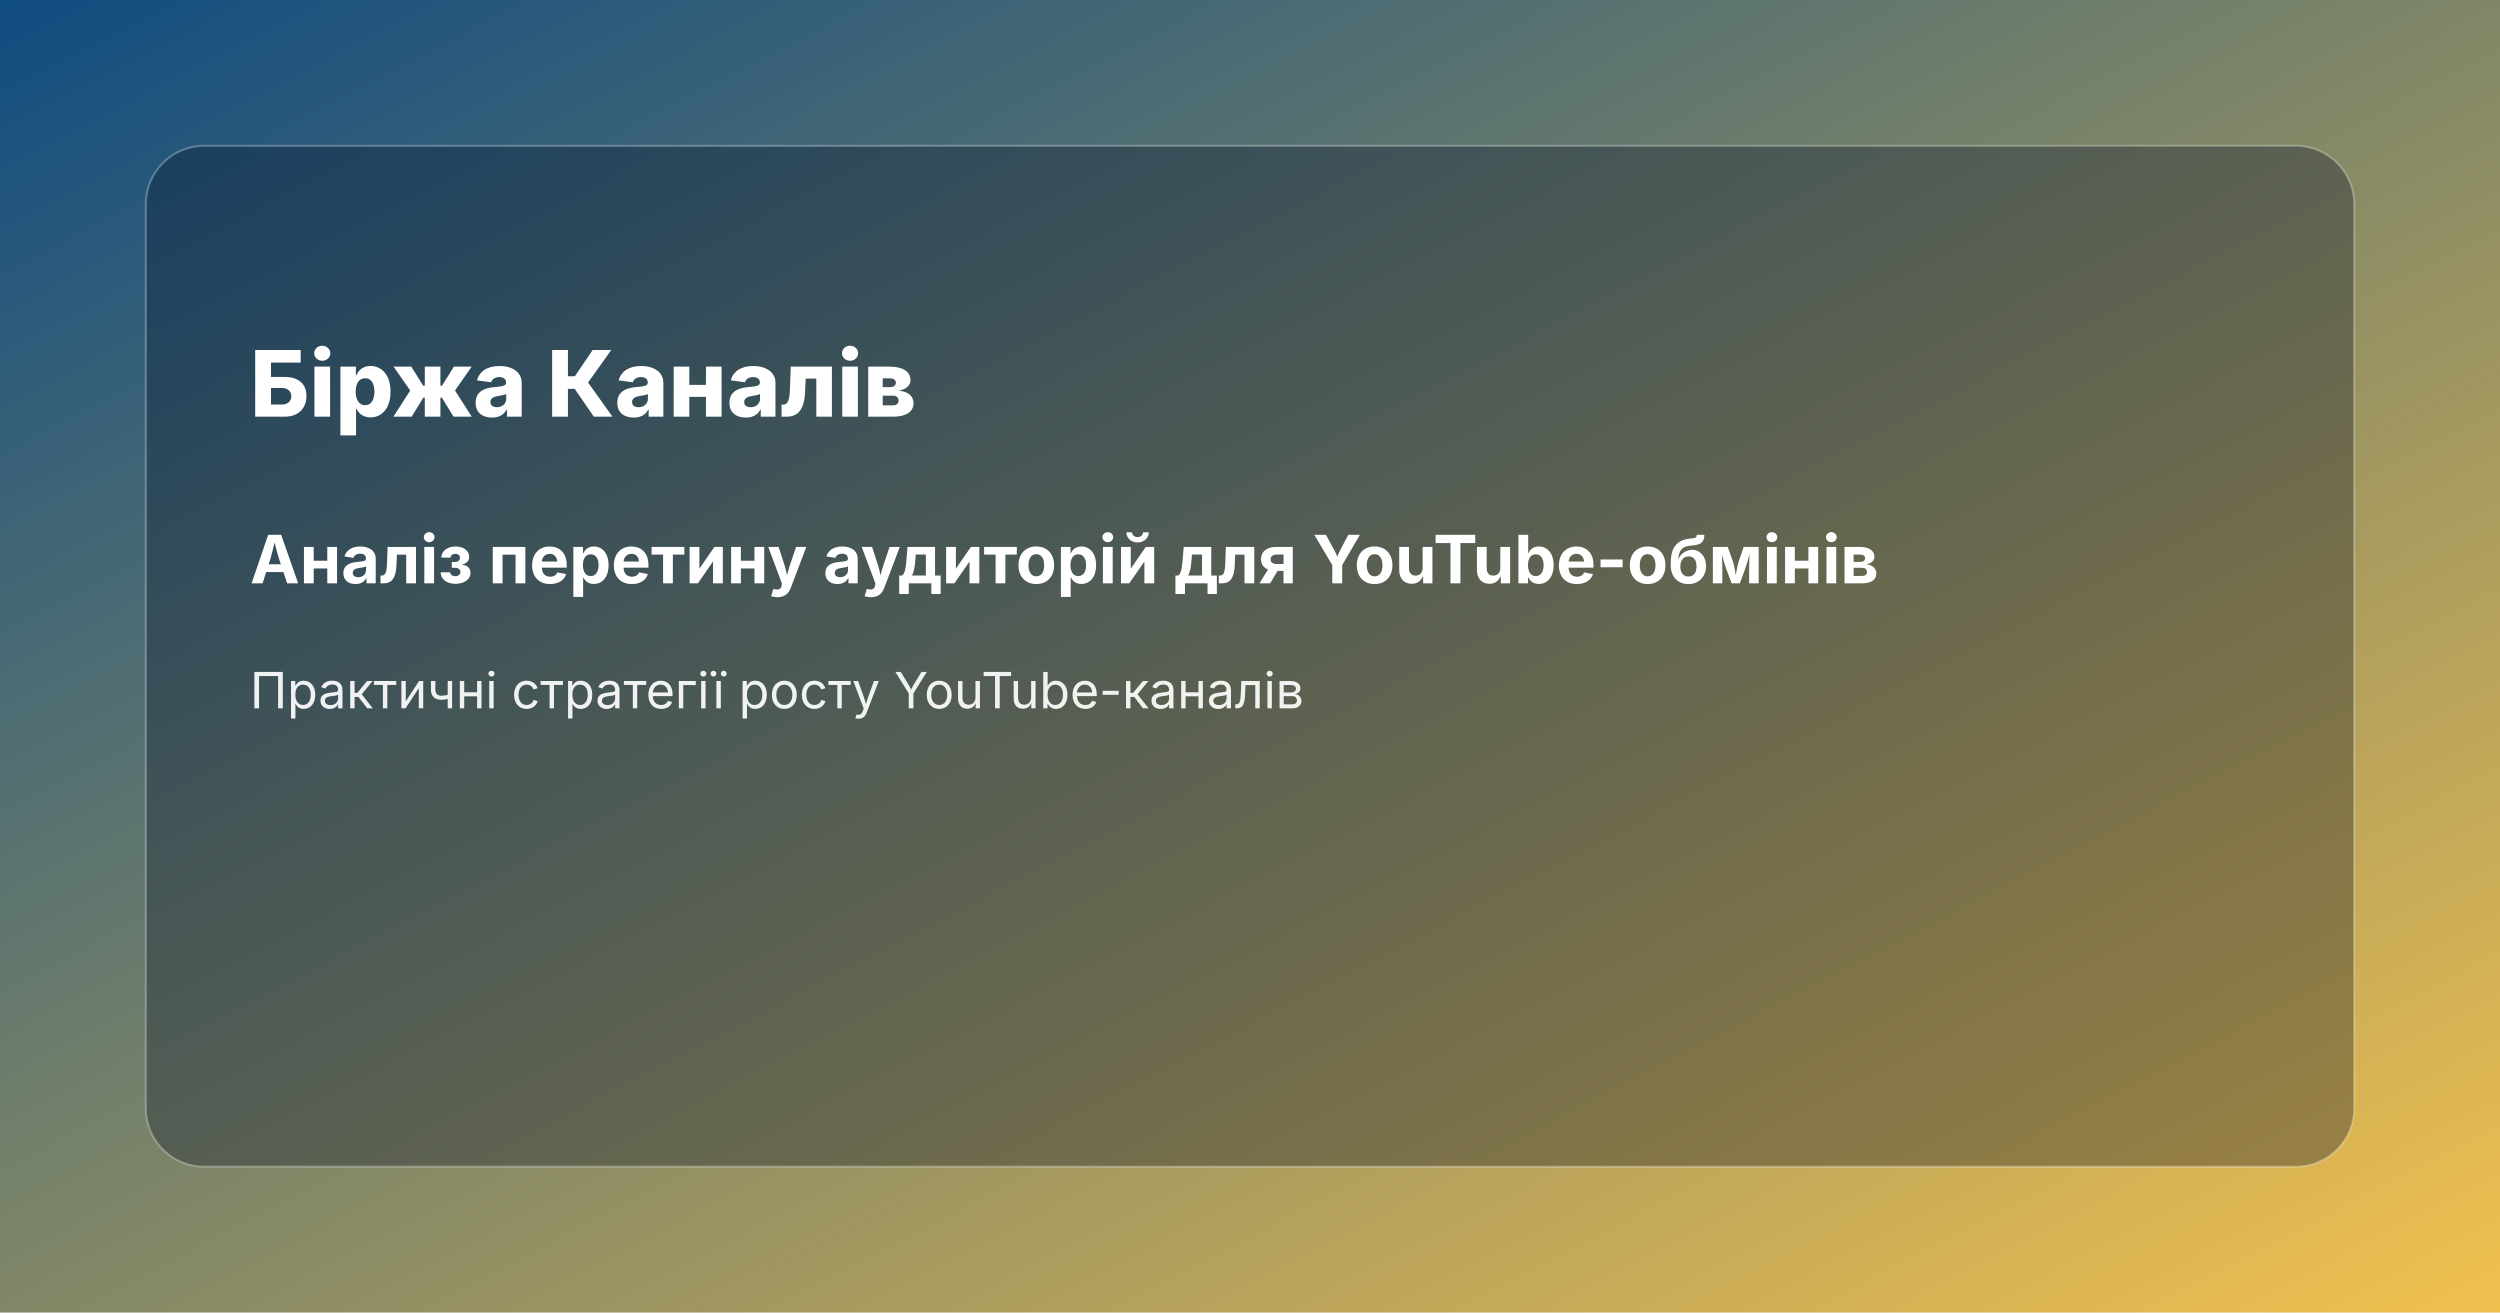
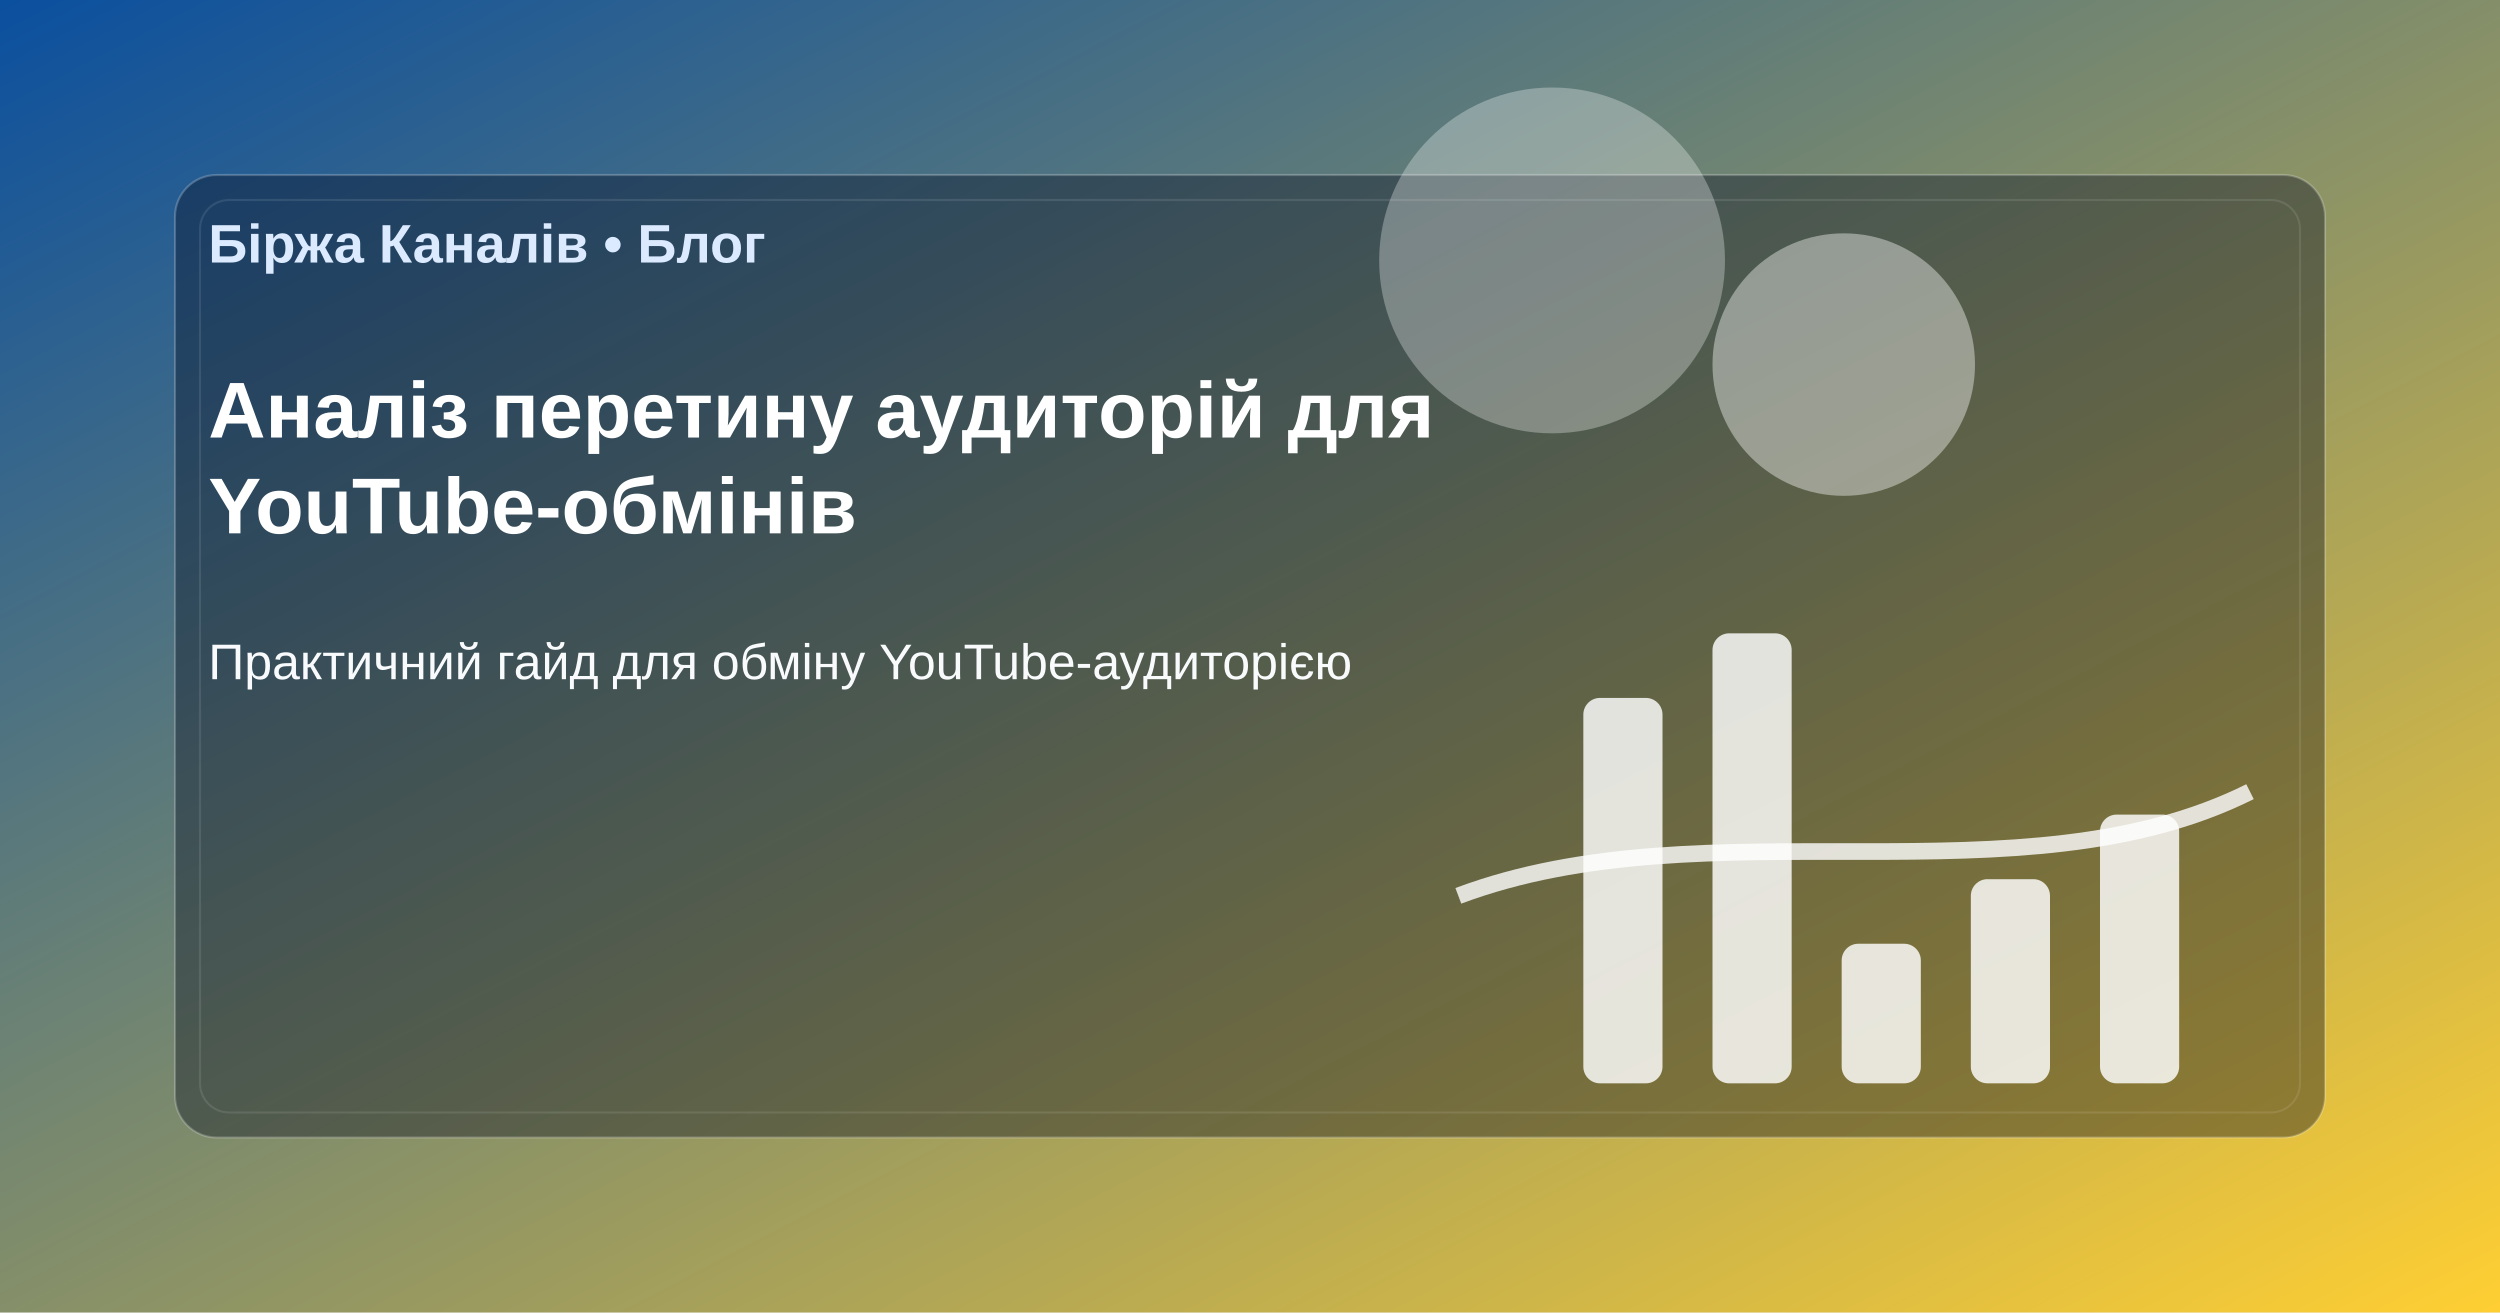
<svg xmlns="http://www.w3.org/2000/svg" width="1200" height="630" viewBox="0 0 1200 630" role="img" aria-label="Аналіз перетину аудиторій для YouTube-обмінів">
  <defs>
-     <linearGradient id="g" x1="0" y1="0" x2="1" y2="1">
-       <stop offset="0%" stop-color="#0f4c81" />
-       <stop offset="100%" stop-color="#f2c14e" />
+     <linearGradient id="bg-2" x1="0" y1="0" x2="1" y2="1">
+       <stop offset="0%" stop-color="#0a4f9f" />
+       <stop offset="100%" stop-color="#ffcf33" />
    </linearGradient>
  </defs>
-   <rect width="1200" height="630" fill="url(#g)" />
-   <rect x="70" y="70" width="1060" height="490" rx="28" fill="rgba(5,15,35,.32)" stroke="rgba(255,255,255,.28)" />
-   <text x="120" y="200" fill="#fff" font-size="44" font-weight="800" font-family="Inter,Arial,sans-serif">Біржа Каналів</text>
-   <text x="120" y="280" fill="#fff" font-size="32" font-weight="700" font-family="Inter,Arial,sans-serif">Аналіз перетину аудиторій для YouTube-обмінів</text>
-   <text x="120" y="340" fill="rgba(255,255,255,.92)" font-size="24" font-family="Inter,Arial,sans-serif">Практичні стратегії росту YouTube-каналів</text>
+   <rect width="1200" height="630" fill="url(#bg-2)" />
+   <rect x="84" y="84" width="1032" height="462" rx="20" fill="rgba(7,12,30,.38)" stroke="rgba(255,255,255,.22)" />
+   <rect x="96" y="96" width="1008" height="438" rx="14" fill="none" stroke="rgba(255,255,255,.10)" />
+   <circle cx="745" cy="125" r="83" fill="#ffffff" opacity="0.30" />
+   <circle cx="885" cy="175" r="63" fill="#ffffff" opacity="0.40" />
+   <path d="M700 430 C820 385, 970 435, 1080 380" stroke="#ffffff" stroke-width="8" fill="none" opacity="0.8" />
+   <rect x="760" y="335" width="38" height="185" rx="8" fill="#ffffff" opacity="0.82" />
+   <rect x="822" y="304" width="38" height="216" rx="8" fill="#ffffff" opacity="0.82" />
+   <rect x="884" y="453" width="38" height="67" rx="8" fill="#ffffff" opacity="0.82" />
+   <rect x="946" y="422" width="38" height="98" rx="8" fill="#ffffff" opacity="0.82" />
+   <rect x="1008" y="391" width="38" height="129" rx="8" fill="#ffffff" opacity="0.82" />
+   <text x="100" y="126" fill="#dbeafe" font-size="26" font-weight="700" font-family="Segoe UI, Arial, sans-serif">Біржа Каналів • Блог</text>
+   <text x="100" y="210" fill="#ffffff" font-size="38" font-weight="800" font-family="Segoe UI, Arial, sans-serif">Аналіз перетину аудиторій для</text>
+   <text x="100" y="256" fill="#ffffff" font-size="38" font-weight="800" font-family="Segoe UI, Arial, sans-serif">YouTube-обмінів</text>
+   <text x="100" y="326" fill="#f8fafc" font-size="24" font-weight="500" font-family="Segoe UI, Arial, sans-serif">Практичний гайд для обміну YouTube-аудиторією</text>
</svg>
